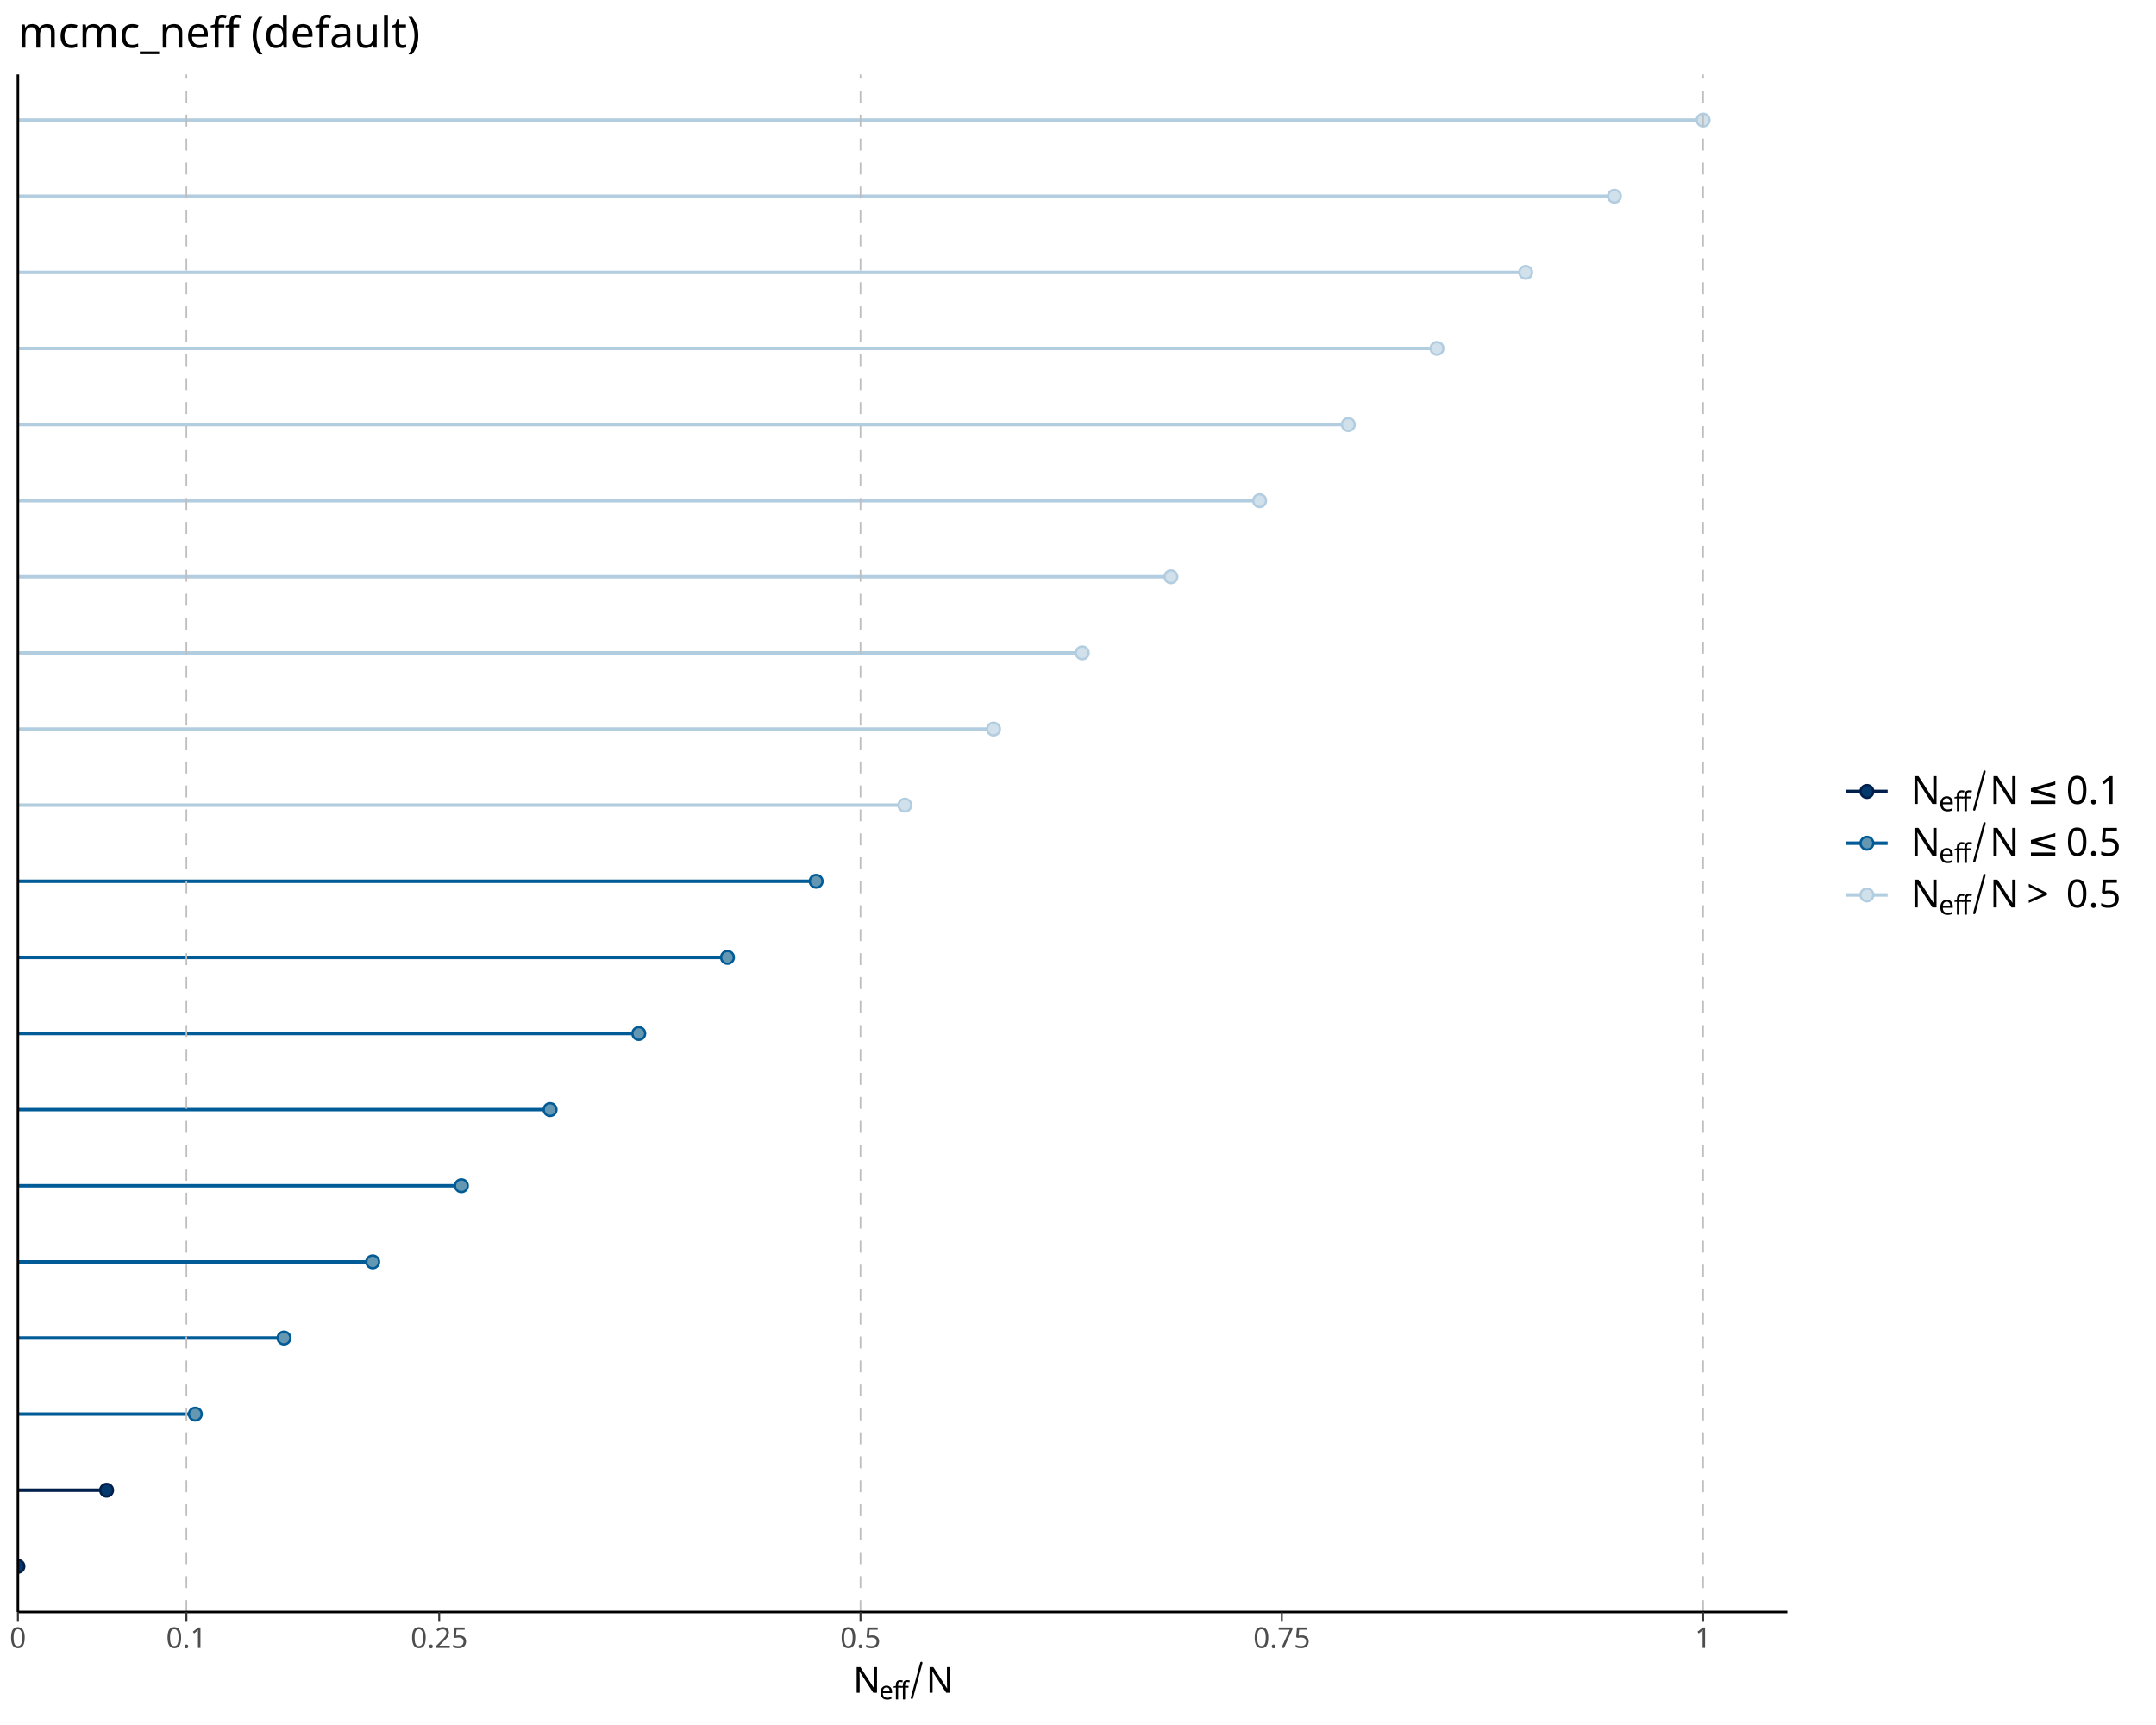
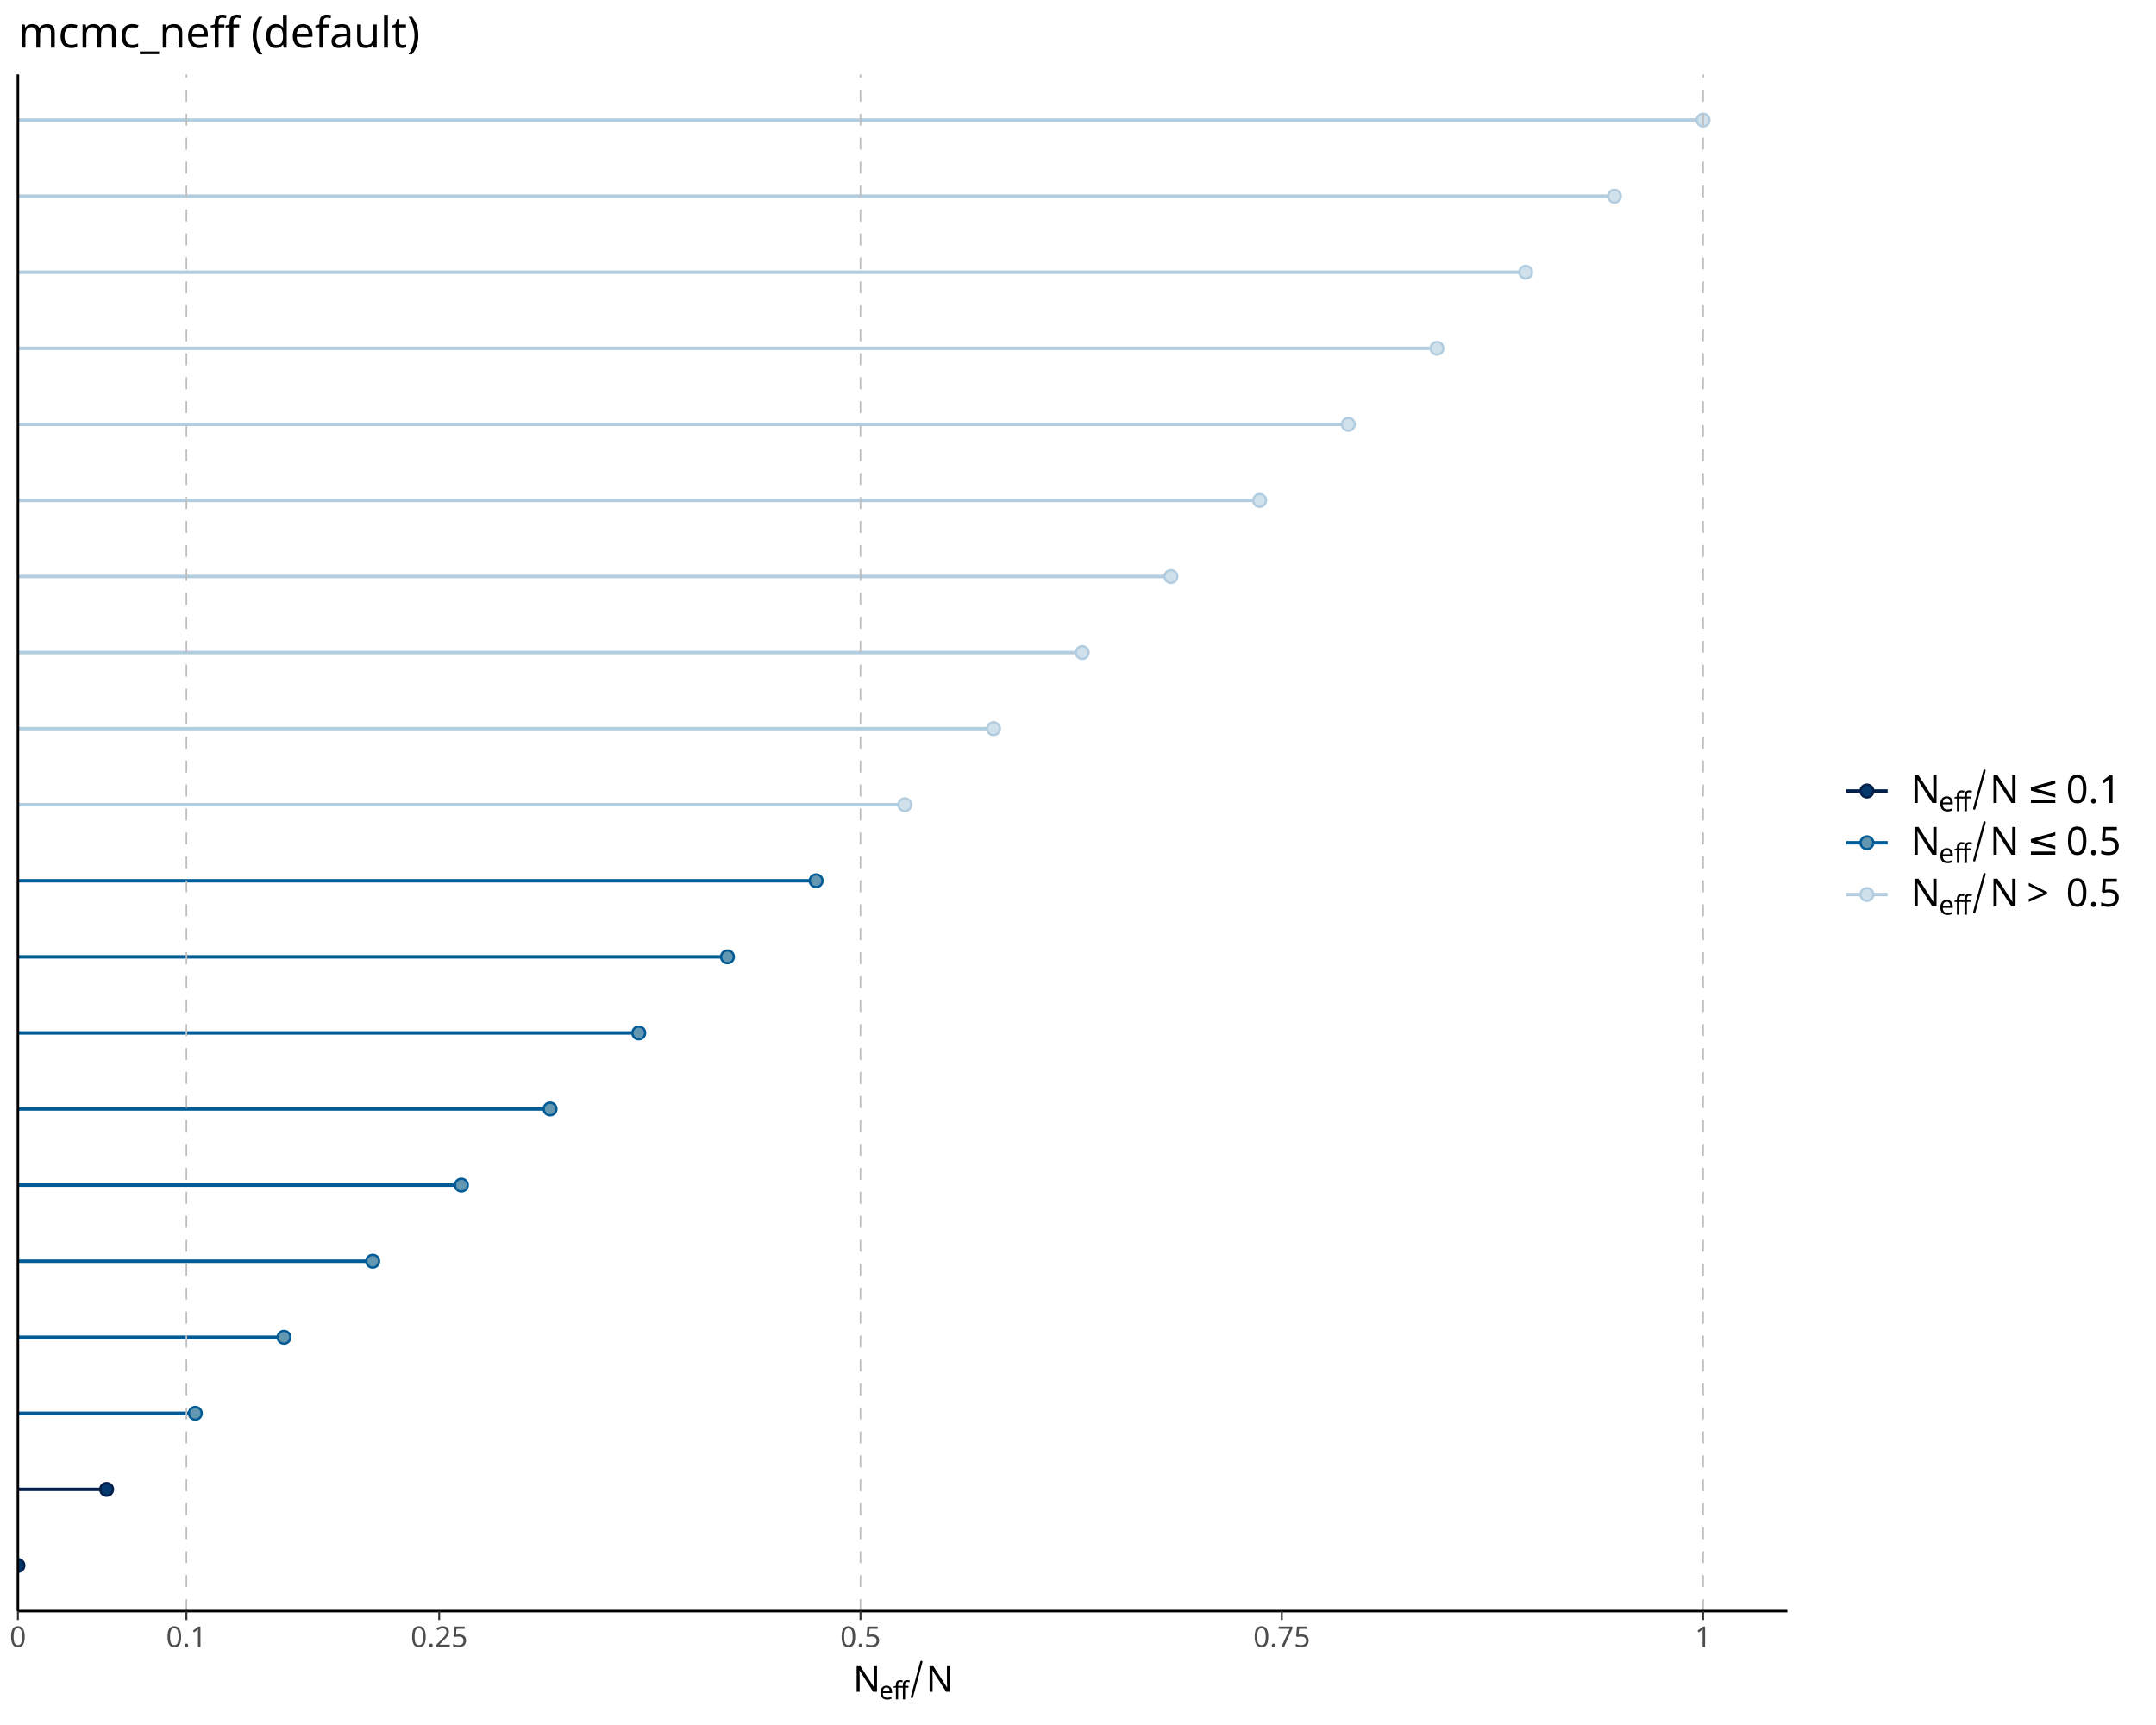
<svg xmlns="http://www.w3.org/2000/svg" class="svglite" data-engine-version="2.0" width="720.00pt" height="576.00pt" viewBox="0 0 720.00 576.00">
  <defs>
    <style type="text/css">
    .svglite line, .svglite polyline, .svglite polygon, .svglite path, .svglite rect, .svglite circle {
      fill: none;
      stroke: #000000;
      stroke-linecap: round;
      stroke-linejoin: round;
      stroke-miterlimit: 10.00;
    }
  </style>
  </defs>
  <rect width="100%" height="100%" style="stroke: none; fill: #FFFFFF;" />
  <defs>
    <clipPath id="cpMC4wMHw3MjAuMDB8MC4wMHw1NzYuMDA=">
      <rect x="0.00" y="0.00" width="720.00" height="576.00" />
    </clipPath>
  </defs>
  <g clip-path="url(#cpMC4wMHw3MjAuMDB8MC4wMHw1NzYuMDA=)">
</g>
  <defs>
-     <clipPath id="cpNS45OHw1OTYuODl8MjQuODV8NTM4LjI3">
-       <rect x="5.98" y="24.85" width="590.91" height="513.42" />
+     <clipPath id="cpNS45OHw1OTYuODl8MjQuODV8NTM3Ljk2">
+       <rect x="5.98" y="24.85" width="590.91" height="513.11" />
    </clipPath>
  </defs>
-   <g clip-path="url(#cpNS45OHw1OTYuODl8MjQuODV8NTM4LjI3)">
-     <line x1="5.98" y1="523.02" x2="5.98" y2="523.02" style="stroke-width: 1.16; stroke: #011F4B; stroke-linecap: butt;" />
-     <line x1="35.60" y1="497.60" x2="5.98" y2="497.60" style="stroke-width: 1.16; stroke: #011F4B; stroke-linecap: butt;" />
-     <line x1="65.22" y1="472.19" x2="5.98" y2="472.19" style="stroke-width: 1.16; stroke: #005B96; stroke-linecap: butt;" />
-     <line x1="94.84" y1="446.77" x2="5.98" y2="446.77" style="stroke-width: 1.16; stroke: #005B96; stroke-linecap: butt;" />
-     <line x1="124.46" y1="421.35" x2="5.98" y2="421.35" style="stroke-width: 1.16; stroke: #005B96; stroke-linecap: butt;" />
-     <line x1="154.08" y1="395.94" x2="5.98" y2="395.94" style="stroke-width: 1.16; stroke: #005B96; stroke-linecap: butt;" />
-     <line x1="183.70" y1="370.52" x2="5.98" y2="370.52" style="stroke-width: 1.16; stroke: #005B96; stroke-linecap: butt;" />
-     <line x1="213.32" y1="345.10" x2="5.98" y2="345.10" style="stroke-width: 1.16; stroke: #005B96; stroke-linecap: butt;" />
-     <line x1="242.94" y1="319.69" x2="5.98" y2="319.69" style="stroke-width: 1.16; stroke: #005B96; stroke-linecap: butt;" />
-     <line x1="272.55" y1="294.27" x2="5.98" y2="294.27" style="stroke-width: 1.16; stroke: #005B96; stroke-linecap: butt;" />
-     <line x1="302.17" y1="268.85" x2="5.98" y2="268.85" style="stroke-width: 1.16; stroke: #B3CDE0; stroke-linecap: butt;" />
-     <line x1="331.79" y1="243.44" x2="5.98" y2="243.44" style="stroke-width: 1.16; stroke: #B3CDE0; stroke-linecap: butt;" />
-     <line x1="361.41" y1="218.02" x2="5.98" y2="218.02" style="stroke-width: 1.16; stroke: #B3CDE0; stroke-linecap: butt;" />
-     <line x1="391.03" y1="192.60" x2="5.98" y2="192.60" style="stroke-width: 1.16; stroke: #B3CDE0; stroke-linecap: butt;" />
-     <line x1="420.65" y1="167.19" x2="5.98" y2="167.19" style="stroke-width: 1.16; stroke: #B3CDE0; stroke-linecap: butt;" />
-     <line x1="450.27" y1="141.77" x2="5.98" y2="141.77" style="stroke-width: 1.16; stroke: #B3CDE0; stroke-linecap: butt;" />
-     <line x1="479.89" y1="116.35" x2="5.98" y2="116.35" style="stroke-width: 1.16; stroke: #B3CDE0; stroke-linecap: butt;" />
-     <line x1="509.51" y1="90.94" x2="5.98" y2="90.94" style="stroke-width: 1.16; stroke: #B3CDE0; stroke-linecap: butt;" />
-     <line x1="539.13" y1="65.52" x2="5.98" y2="65.52" style="stroke-width: 1.16; stroke: #B3CDE0; stroke-linecap: butt;" />
+   <g clip-path="url(#cpNS45OHw1OTYuODl8MjQuODV8NTM3Ljk2)">
+     <line x1="5.98" y1="522.72" x2="5.98" y2="522.72" style="stroke-width: 1.16; stroke: #011F4B; stroke-linecap: butt;" />
+     <line x1="35.60" y1="497.32" x2="5.98" y2="497.32" style="stroke-width: 1.16; stroke: #011F4B; stroke-linecap: butt;" />
+     <line x1="65.22" y1="471.92" x2="5.98" y2="471.92" style="stroke-width: 1.16; stroke: #005B96; stroke-linecap: butt;" />
+     <line x1="94.84" y1="446.52" x2="5.98" y2="446.52" style="stroke-width: 1.16; stroke: #005B96; stroke-linecap: butt;" />
+     <line x1="124.46" y1="421.12" x2="5.98" y2="421.12" style="stroke-width: 1.16; stroke: #005B96; stroke-linecap: butt;" />
+     <line x1="154.08" y1="395.72" x2="5.98" y2="395.72" style="stroke-width: 1.16; stroke: #005B96; stroke-linecap: butt;" />
+     <line x1="183.70" y1="370.31" x2="5.98" y2="370.31" style="stroke-width: 1.16; stroke: #005B96; stroke-linecap: butt;" />
+     <line x1="213.32" y1="344.91" x2="5.98" y2="344.91" style="stroke-width: 1.16; stroke: #005B96; stroke-linecap: butt;" />
+     <line x1="242.94" y1="319.51" x2="5.98" y2="319.51" style="stroke-width: 1.16; stroke: #005B96; stroke-linecap: butt;" />
+     <line x1="272.55" y1="294.11" x2="5.98" y2="294.11" style="stroke-width: 1.16; stroke: #005B96; stroke-linecap: butt;" />
+     <line x1="302.17" y1="268.71" x2="5.98" y2="268.71" style="stroke-width: 1.16; stroke: #B3CDE0; stroke-linecap: butt;" />
+     <line x1="331.79" y1="243.31" x2="5.98" y2="243.31" style="stroke-width: 1.16; stroke: #B3CDE0; stroke-linecap: butt;" />
+     <line x1="361.41" y1="217.91" x2="5.98" y2="217.91" style="stroke-width: 1.16; stroke: #B3CDE0; stroke-linecap: butt;" />
+     <line x1="391.03" y1="192.50" x2="5.98" y2="192.50" style="stroke-width: 1.16; stroke: #B3CDE0; stroke-linecap: butt;" />
+     <line x1="420.65" y1="167.10" x2="5.98" y2="167.10" style="stroke-width: 1.16; stroke: #B3CDE0; stroke-linecap: butt;" />
+     <line x1="450.27" y1="141.70" x2="5.98" y2="141.70" style="stroke-width: 1.16; stroke: #B3CDE0; stroke-linecap: butt;" />
+     <line x1="479.89" y1="116.30" x2="5.98" y2="116.30" style="stroke-width: 1.16; stroke: #B3CDE0; stroke-linecap: butt;" />
+     <line x1="509.51" y1="90.90" x2="5.98" y2="90.90" style="stroke-width: 1.16; stroke: #B3CDE0; stroke-linecap: butt;" />
+     <line x1="539.13" y1="65.50" x2="5.98" y2="65.50" style="stroke-width: 1.16; stroke: #B3CDE0; stroke-linecap: butt;" />
    <line x1="568.75" y1="40.10" x2="5.98" y2="40.10" style="stroke-width: 1.16; stroke: #B3CDE0; stroke-linecap: butt;" />
-     <circle cx="5.98" cy="523.02" r="2.13" style="stroke-width: 0.77; stroke: #011F4B; fill: #03396C;" />
-     <circle cx="35.60" cy="497.60" r="2.13" style="stroke-width: 0.77; stroke: #011F4B; fill: #03396C;" />
-     <circle cx="65.22" cy="472.19" r="2.13" style="stroke-width: 0.77; stroke: #005B96; fill: #6497B1;" />
-     <circle cx="94.84" cy="446.77" r="2.13" style="stroke-width: 0.77; stroke: #005B96; fill: #6497B1;" />
-     <circle cx="124.46" cy="421.35" r="2.13" style="stroke-width: 0.77; stroke: #005B96; fill: #6497B1;" />
-     <circle cx="154.08" cy="395.94" r="2.13" style="stroke-width: 0.77; stroke: #005B96; fill: #6497B1;" />
-     <circle cx="183.70" cy="370.52" r="2.13" style="stroke-width: 0.77; stroke: #005B96; fill: #6497B1;" />
-     <circle cx="213.32" cy="345.10" r="2.13" style="stroke-width: 0.77; stroke: #005B96; fill: #6497B1;" />
-     <circle cx="242.94" cy="319.69" r="2.13" style="stroke-width: 0.77; stroke: #005B96; fill: #6497B1;" />
-     <circle cx="272.55" cy="294.27" r="2.13" style="stroke-width: 0.77; stroke: #005B96; fill: #6497B1;" />
-     <circle cx="302.17" cy="268.85" r="2.13" style="stroke-width: 0.77; stroke: #B3CDE0; fill: #D1E1EC;" />
-     <circle cx="331.79" cy="243.44" r="2.13" style="stroke-width: 0.77; stroke: #B3CDE0; fill: #D1E1EC;" />
-     <circle cx="361.41" cy="218.02" r="2.13" style="stroke-width: 0.77; stroke: #B3CDE0; fill: #D1E1EC;" />
-     <circle cx="391.03" cy="192.60" r="2.13" style="stroke-width: 0.77; stroke: #B3CDE0; fill: #D1E1EC;" />
-     <circle cx="420.65" cy="167.19" r="2.13" style="stroke-width: 0.77; stroke: #B3CDE0; fill: #D1E1EC;" />
-     <circle cx="450.27" cy="141.77" r="2.13" style="stroke-width: 0.77; stroke: #B3CDE0; fill: #D1E1EC;" />
-     <circle cx="479.89" cy="116.35" r="2.13" style="stroke-width: 0.77; stroke: #B3CDE0; fill: #D1E1EC;" />
-     <circle cx="509.51" cy="90.94" r="2.13" style="stroke-width: 0.77; stroke: #B3CDE0; fill: #D1E1EC;" />
-     <circle cx="539.13" cy="65.52" r="2.13" style="stroke-width: 0.77; stroke: #B3CDE0; fill: #D1E1EC;" />
+     <circle cx="5.98" cy="522.72" r="2.13" style="stroke-width: 0.77; stroke: #011F4B; fill: #03396C;" />
+     <circle cx="35.60" cy="497.32" r="2.13" style="stroke-width: 0.77; stroke: #011F4B; fill: #03396C;" />
+     <circle cx="65.22" cy="471.92" r="2.13" style="stroke-width: 0.77; stroke: #005B96; fill: #6497B1;" />
+     <circle cx="94.84" cy="446.52" r="2.13" style="stroke-width: 0.77; stroke: #005B96; fill: #6497B1;" />
+     <circle cx="124.46" cy="421.12" r="2.13" style="stroke-width: 0.77; stroke: #005B96; fill: #6497B1;" />
+     <circle cx="154.08" cy="395.72" r="2.13" style="stroke-width: 0.77; stroke: #005B96; fill: #6497B1;" />
+     <circle cx="183.70" cy="370.31" r="2.13" style="stroke-width: 0.77; stroke: #005B96; fill: #6497B1;" />
+     <circle cx="213.32" cy="344.91" r="2.13" style="stroke-width: 0.77; stroke: #005B96; fill: #6497B1;" />
+     <circle cx="242.94" cy="319.51" r="2.13" style="stroke-width: 0.77; stroke: #005B96; fill: #6497B1;" />
+     <circle cx="272.55" cy="294.11" r="2.13" style="stroke-width: 0.77; stroke: #005B96; fill: #6497B1;" />
+     <circle cx="302.17" cy="268.71" r="2.13" style="stroke-width: 0.77; stroke: #B3CDE0; fill: #D1E1EC;" />
+     <circle cx="331.79" cy="243.31" r="2.13" style="stroke-width: 0.77; stroke: #B3CDE0; fill: #D1E1EC;" />
+     <circle cx="361.41" cy="217.91" r="2.13" style="stroke-width: 0.77; stroke: #B3CDE0; fill: #D1E1EC;" />
+     <circle cx="391.03" cy="192.50" r="2.13" style="stroke-width: 0.77; stroke: #B3CDE0; fill: #D1E1EC;" />
+     <circle cx="420.65" cy="167.10" r="2.13" style="stroke-width: 0.77; stroke: #B3CDE0; fill: #D1E1EC;" />
+     <circle cx="450.27" cy="141.70" r="2.13" style="stroke-width: 0.77; stroke: #B3CDE0; fill: #D1E1EC;" />
+     <circle cx="479.89" cy="116.30" r="2.13" style="stroke-width: 0.77; stroke: #B3CDE0; fill: #D1E1EC;" />
+     <circle cx="509.51" cy="90.90" r="2.13" style="stroke-width: 0.77; stroke: #B3CDE0; fill: #D1E1EC;" />
+     <circle cx="539.13" cy="65.50" r="2.13" style="stroke-width: 0.77; stroke: #B3CDE0; fill: #D1E1EC;" />
    <circle cx="568.75" cy="40.10" r="2.13" style="stroke-width: 0.77; stroke: #B3CDE0; fill: #D1E1EC;" />
-     <line x1="62.25" y1="538.27" x2="62.25" y2="24.85" style="stroke-width: 0.53; stroke: #BEBEBE; stroke-dasharray: 4.00,4.00; stroke-linecap: butt;" />
-     <line x1="287.36" y1="538.27" x2="287.36" y2="24.85" style="stroke-width: 0.53; stroke: #BEBEBE; stroke-dasharray: 4.00,4.00; stroke-linecap: butt;" />
-     <line x1="568.75" y1="538.27" x2="568.75" y2="24.85" style="stroke-width: 0.53; stroke: #BEBEBE; stroke-dasharray: 4.00,4.00; stroke-linecap: butt;" />
+     <line x1="62.25" y1="537.96" x2="62.25" y2="24.85" style="stroke-width: 0.53; stroke: #BEBEBE; stroke-dasharray: 4.00,4.00; stroke-linecap: butt;" />
+     <line x1="287.36" y1="537.96" x2="287.36" y2="24.85" style="stroke-width: 0.53; stroke: #BEBEBE; stroke-dasharray: 4.00,4.00; stroke-linecap: butt;" />
+     <line x1="568.75" y1="537.96" x2="568.75" y2="24.85" style="stroke-width: 0.53; stroke: #BEBEBE; stroke-dasharray: 4.00,4.00; stroke-linecap: butt;" />
  </g>
  <g clip-path="url(#cpMC4wMHw3MjAuMDB8MC4wMHw1NzYuMDA=)">
-     <polyline points="5.98,538.27 5.98,24.85 " style="stroke-width: 0.85; stroke-linecap: butt;" />
-     <polyline points="5.98,538.27 596.89,538.27 " style="stroke-width: 0.85; stroke-linecap: butt;" />
-     <polyline points="5.98,541.26 5.98,538.27 " style="stroke-width: 0.64; stroke: #333333; stroke-linecap: butt;" />
-     <polyline points="62.25,541.26 62.25,538.27 " style="stroke-width: 0.64; stroke: #333333; stroke-linecap: butt;" />
-     <polyline points="146.67,541.26 146.67,538.27 " style="stroke-width: 0.64; stroke: #333333; stroke-linecap: butt;" />
-     <polyline points="287.36,541.26 287.36,538.27 " style="stroke-width: 0.64; stroke: #333333; stroke-linecap: butt;" />
-     <polyline points="428.06,541.26 428.06,538.27 " style="stroke-width: 0.64; stroke: #333333; stroke-linecap: butt;" />
-     <polyline points="568.75,541.26 568.75,538.27 " style="stroke-width: 0.64; stroke: #333333; stroke-linecap: butt;" />
-     <text x="5.98" y="550.26" text-anchor="middle" style="font-size: 9.60px; fill: #4D4D4D; font-family: sans;" textLength="5.34px" lengthAdjust="spacingAndGlyphs">0</text>
-     <text x="62.25" y="550.26" text-anchor="middle" style="font-size: 9.60px; fill: #4D4D4D; font-family: sans;" textLength="13.35px" lengthAdjust="spacingAndGlyphs">0.1</text>
-     <text x="146.67" y="550.26" text-anchor="middle" style="font-size: 9.60px; fill: #4D4D4D; font-family: sans;" textLength="18.69px" lengthAdjust="spacingAndGlyphs">0.25</text>
-     <text x="287.36" y="550.26" text-anchor="middle" style="font-size: 9.60px; fill: #4D4D4D; font-family: sans;" textLength="13.35px" lengthAdjust="spacingAndGlyphs">0.5</text>
-     <text x="428.06" y="550.26" text-anchor="middle" style="font-size: 9.60px; fill: #4D4D4D; font-family: sans;" textLength="18.69px" lengthAdjust="spacingAndGlyphs">0.75</text>
-     <text x="568.75" y="550.26" text-anchor="middle" style="font-size: 9.60px; fill: #4D4D4D; font-family: sans;" textLength="5.34px" lengthAdjust="spacingAndGlyphs">1</text>
-     <text x="284.92" y="565.23" style="font-size: 12.00px; font-family: sans;" textLength="8.67px" lengthAdjust="spacingAndGlyphs">N</text>
+     <polyline points="5.98,537.96 5.98,24.85 " style="stroke-width: 0.85; stroke-linecap: butt;" />
+     <polyline points="5.98,537.96 596.89,537.96 " style="stroke-width: 0.85; stroke-linecap: butt;" />
+     <polyline points="5.98,540.95 5.98,537.96 " style="stroke-width: 0.64; stroke: #333333; stroke-linecap: butt;" />
+     <polyline points="62.25,540.95 62.25,537.96 " style="stroke-width: 0.64; stroke: #333333; stroke-linecap: butt;" />
+     <polyline points="146.67,540.95 146.67,537.96 " style="stroke-width: 0.64; stroke: #333333; stroke-linecap: butt;" />
+     <polyline points="287.36,540.95 287.36,537.96 " style="stroke-width: 0.64; stroke: #333333; stroke-linecap: butt;" />
+     <polyline points="428.06,540.95 428.06,537.96 " style="stroke-width: 0.64; stroke: #333333; stroke-linecap: butt;" />
+     <polyline points="568.75,540.95 568.75,537.96 " style="stroke-width: 0.64; stroke: #333333; stroke-linecap: butt;" />
+     <text x="5.98" y="549.95" text-anchor="middle" style="font-size: 9.60px; fill: #4D4D4D; font-family: sans;" textLength="5.34px" lengthAdjust="spacingAndGlyphs">0</text>
+     <text x="62.25" y="549.95" text-anchor="middle" style="font-size: 9.60px; fill: #4D4D4D; font-family: sans;" textLength="13.35px" lengthAdjust="spacingAndGlyphs">0.1</text>
+     <text x="146.67" y="549.95" text-anchor="middle" style="font-size: 9.60px; fill: #4D4D4D; font-family: sans;" textLength="18.69px" lengthAdjust="spacingAndGlyphs">0.25</text>
+     <text x="287.36" y="549.95" text-anchor="middle" style="font-size: 9.60px; fill: #4D4D4D; font-family: sans;" textLength="13.35px" lengthAdjust="spacingAndGlyphs">0.5</text>
+     <text x="428.06" y="549.95" text-anchor="middle" style="font-size: 9.60px; fill: #4D4D4D; font-family: sans;" textLength="18.69px" lengthAdjust="spacingAndGlyphs">0.75</text>
+     <text x="568.75" y="549.95" text-anchor="middle" style="font-size: 9.60px; fill: #4D4D4D; font-family: sans;" textLength="5.34px" lengthAdjust="spacingAndGlyphs">1</text>
+     <text x="284.92" y="564.92" style="font-size: 12.00px; font-family: sans;" textLength="8.67px" lengthAdjust="spacingAndGlyphs">N</text>
    <text x="293.59" y="567.45" style="font-size: 8.40px; font-family: sans;" textLength="4.67px" lengthAdjust="spacingAndGlyphs">e</text>
    <text x="298.26" y="567.45" style="font-size: 8.40px; font-family: sans;" textLength="2.33px" lengthAdjust="spacingAndGlyphs">f</text>
    <text x="300.60" y="567.45" style="font-size: 8.40px; font-family: sans;" textLength="2.33px" lengthAdjust="spacingAndGlyphs">f</text>
-     <polyline points="304.52,566.96 307.69,555.24 " style="stroke-width: 0.75;" />
-     <text x="309.28" y="565.23" style="font-size: 12.00px; font-family: sans;" textLength="8.67px" lengthAdjust="spacingAndGlyphs">N</text>
-     <line x1="616.55" y1="264.28" x2="630.38" y2="264.28" style="stroke-width: 1.16; stroke: #011F4B; stroke-linecap: butt;" />
-     <circle cx="623.46" cy="264.28" r="2.13" style="stroke-width: 0.77; stroke: #011F4B; fill: #03396C;" />
-     <line x1="616.55" y1="281.56" x2="630.38" y2="281.56" style="stroke-width: 1.16; stroke: #005B96; stroke-linecap: butt;" />
-     <circle cx="623.46" cy="281.56" r="2.13" style="stroke-width: 0.77; stroke: #005B96; fill: #6497B1;" />
-     <line x1="616.55" y1="298.84" x2="630.38" y2="298.84" style="stroke-width: 1.16; stroke: #B3CDE0; stroke-linecap: butt;" />
-     <circle cx="623.46" cy="298.84" r="2.13" style="stroke-width: 0.77; stroke: #B3CDE0; fill: #D1E1EC;" />
-     <text x="638.08" y="268.45" style="font-size: 13.00px; font-family: sans;" textLength="9.39px" lengthAdjust="spacingAndGlyphs">N</text>
-     <text x="647.47" y="270.85" style="font-size: 9.10px; font-family: sans;" textLength="5.06px" lengthAdjust="spacingAndGlyphs">e</text>
-     <text x="652.53" y="270.85" style="font-size: 9.10px; font-family: sans;" textLength="2.53px" lengthAdjust="spacingAndGlyphs">f</text>
-     <text x="655.06" y="270.85" style="font-size: 9.10px; font-family: sans;" textLength="2.53px" lengthAdjust="spacingAndGlyphs">f</text>
-     <polyline points="659.31,270.33 662.74,257.62 " style="stroke-width: 0.75;" />
-     <text x="664.46" y="268.45" style="font-size: 13.00px; font-family: sans;" textLength="9.39px" lengthAdjust="spacingAndGlyphs">N</text>
-     <text x="676.86" y="268.45" style="font-size: 13.00px; font-family: sans;" textLength="10.10px" lengthAdjust="spacingAndGlyphs">≤</text>
-     <text x="689.97" y="268.45" style="font-size: 13.00px; font-family: sans;" textLength="18.07px" lengthAdjust="spacingAndGlyphs">0.1</text>
-     <text x="638.08" y="285.73" style="font-size: 13.00px; font-family: sans;" textLength="9.39px" lengthAdjust="spacingAndGlyphs">N</text>
-     <text x="647.47" y="288.13" style="font-size: 9.10px; font-family: sans;" textLength="5.06px" lengthAdjust="spacingAndGlyphs">e</text>
-     <text x="652.53" y="288.13" style="font-size: 9.10px; font-family: sans;" textLength="2.53px" lengthAdjust="spacingAndGlyphs">f</text>
-     <text x="655.06" y="288.13" style="font-size: 9.10px; font-family: sans;" textLength="2.53px" lengthAdjust="spacingAndGlyphs">f</text>
-     <polyline points="659.31,287.61 662.74,274.90 " style="stroke-width: 0.75;" />
-     <text x="664.46" y="285.73" style="font-size: 13.00px; font-family: sans;" textLength="9.39px" lengthAdjust="spacingAndGlyphs">N</text>
-     <text x="676.86" y="285.73" style="font-size: 13.00px; font-family: sans;" textLength="10.10px" lengthAdjust="spacingAndGlyphs">≤</text>
-     <text x="689.97" y="285.73" style="font-size: 13.00px; font-family: sans;" textLength="18.07px" lengthAdjust="spacingAndGlyphs">0.5</text>
-     <text x="638.08" y="303.01" style="font-size: 13.00px; font-family: sans;" textLength="9.39px" lengthAdjust="spacingAndGlyphs">N</text>
-     <text x="647.47" y="305.41" style="font-size: 9.10px; font-family: sans;" textLength="5.06px" lengthAdjust="spacingAndGlyphs">e</text>
-     <text x="652.53" y="305.41" style="font-size: 9.10px; font-family: sans;" textLength="2.53px" lengthAdjust="spacingAndGlyphs">f</text>
-     <text x="655.06" y="305.41" style="font-size: 9.10px; font-family: sans;" textLength="2.53px" lengthAdjust="spacingAndGlyphs">f</text>
-     <polyline points="659.31,304.89 662.74,292.18 " style="stroke-width: 0.75;" />
-     <text x="664.46" y="303.01" style="font-size: 13.00px; font-family: sans;" textLength="9.39px" lengthAdjust="spacingAndGlyphs">N</text>
-     <text x="676.86" y="303.01" style="font-size: 13.00px; font-family: sans;" textLength="10.09px" lengthAdjust="spacingAndGlyphs">&gt;</text>
-     <text x="689.96" y="303.01" style="font-size: 13.00px; font-family: sans;" textLength="18.07px" lengthAdjust="spacingAndGlyphs">0.5</text>
+     <polyline points="304.52,566.66 307.69,554.93 " style="stroke-width: 0.75;" />
+     <text x="309.28" y="564.92" style="font-size: 12.00px; font-family: sans;" textLength="8.67px" lengthAdjust="spacingAndGlyphs">N</text>
+     <line x1="616.55" y1="264.13" x2="630.38" y2="264.13" style="stroke-width: 1.16; stroke: #011F4B; stroke-linecap: butt;" />
+     <circle cx="623.46" cy="264.13" r="2.13" style="stroke-width: 0.77; stroke: #011F4B; fill: #03396C;" />
+     <line x1="616.55" y1="281.41" x2="630.38" y2="281.41" style="stroke-width: 1.16; stroke: #005B96; stroke-linecap: butt;" />
+     <circle cx="623.46" cy="281.41" r="2.13" style="stroke-width: 0.77; stroke: #005B96; fill: #6497B1;" />
+     <line x1="616.55" y1="298.69" x2="630.38" y2="298.69" style="stroke-width: 1.16; stroke: #B3CDE0; stroke-linecap: butt;" />
+     <circle cx="623.46" cy="298.69" r="2.13" style="stroke-width: 0.77; stroke: #B3CDE0; fill: #D1E1EC;" />
+     <text x="638.08" y="268.13" style="font-size: 13.00px; font-family: sans;" textLength="9.39px" lengthAdjust="spacingAndGlyphs">N</text>
+     <text x="647.47" y="270.87" style="font-size: 9.10px; font-family: sans;" textLength="5.06px" lengthAdjust="spacingAndGlyphs">e</text>
+     <text x="652.53" y="270.87" style="font-size: 9.10px; font-family: sans;" textLength="2.53px" lengthAdjust="spacingAndGlyphs">f</text>
+     <text x="655.06" y="270.87" style="font-size: 9.10px; font-family: sans;" textLength="2.53px" lengthAdjust="spacingAndGlyphs">f</text>
+     <polyline points="659.31,270.01 662.74,257.31 " style="stroke-width: 0.75;" />
+     <text x="664.46" y="268.13" style="font-size: 13.00px; font-family: sans;" textLength="9.39px" lengthAdjust="spacingAndGlyphs">N</text>
+     <text x="676.86" y="268.13" style="font-size: 13.00px; font-family: sans;" textLength="10.10px" lengthAdjust="spacingAndGlyphs">≤</text>
+     <text x="689.97" y="268.13" style="font-size: 13.00px; font-family: sans;" textLength="18.07px" lengthAdjust="spacingAndGlyphs">0.1</text>
+     <text x="638.08" y="285.41" style="font-size: 13.00px; font-family: sans;" textLength="9.39px" lengthAdjust="spacingAndGlyphs">N</text>
+     <text x="647.47" y="288.15" style="font-size: 9.10px; font-family: sans;" textLength="5.06px" lengthAdjust="spacingAndGlyphs">e</text>
+     <text x="652.53" y="288.15" style="font-size: 9.10px; font-family: sans;" textLength="2.53px" lengthAdjust="spacingAndGlyphs">f</text>
+     <text x="655.06" y="288.15" style="font-size: 9.10px; font-family: sans;" textLength="2.53px" lengthAdjust="spacingAndGlyphs">f</text>
+     <polyline points="659.31,287.29 662.74,274.59 " style="stroke-width: 0.75;" />
+     <text x="664.46" y="285.41" style="font-size: 13.00px; font-family: sans;" textLength="9.39px" lengthAdjust="spacingAndGlyphs">N</text>
+     <text x="676.86" y="285.41" style="font-size: 13.00px; font-family: sans;" textLength="10.10px" lengthAdjust="spacingAndGlyphs">≤</text>
+     <text x="689.97" y="285.41" style="font-size: 13.00px; font-family: sans;" textLength="18.07px" lengthAdjust="spacingAndGlyphs">0.5</text>
+     <text x="638.08" y="302.69" style="font-size: 13.00px; font-family: sans;" textLength="9.39px" lengthAdjust="spacingAndGlyphs">N</text>
+     <text x="647.47" y="305.43" style="font-size: 9.10px; font-family: sans;" textLength="5.06px" lengthAdjust="spacingAndGlyphs">e</text>
+     <text x="652.53" y="305.43" style="font-size: 9.10px; font-family: sans;" textLength="2.53px" lengthAdjust="spacingAndGlyphs">f</text>
+     <text x="655.06" y="305.43" style="font-size: 9.10px; font-family: sans;" textLength="2.53px" lengthAdjust="spacingAndGlyphs">f</text>
+     <polyline points="659.31,304.57 662.74,291.87 " style="stroke-width: 0.75;" />
+     <text x="664.46" y="302.69" style="font-size: 13.00px; font-family: sans;" textLength="9.39px" lengthAdjust="spacingAndGlyphs">N</text>
+     <text x="676.86" y="302.69" style="font-size: 13.00px; font-family: sans;" textLength="10.09px" lengthAdjust="spacingAndGlyphs">&gt;</text>
+     <text x="689.96" y="302.69" style="font-size: 13.00px; font-family: sans;" textLength="18.07px" lengthAdjust="spacingAndGlyphs">0.5</text>
    <text x="5.98" y="15.89" style="font-size: 14.40px; font-family: sans;" textLength="127.27px" lengthAdjust="spacingAndGlyphs">mcmc_neff (default)</text>
  </g>
</svg>
